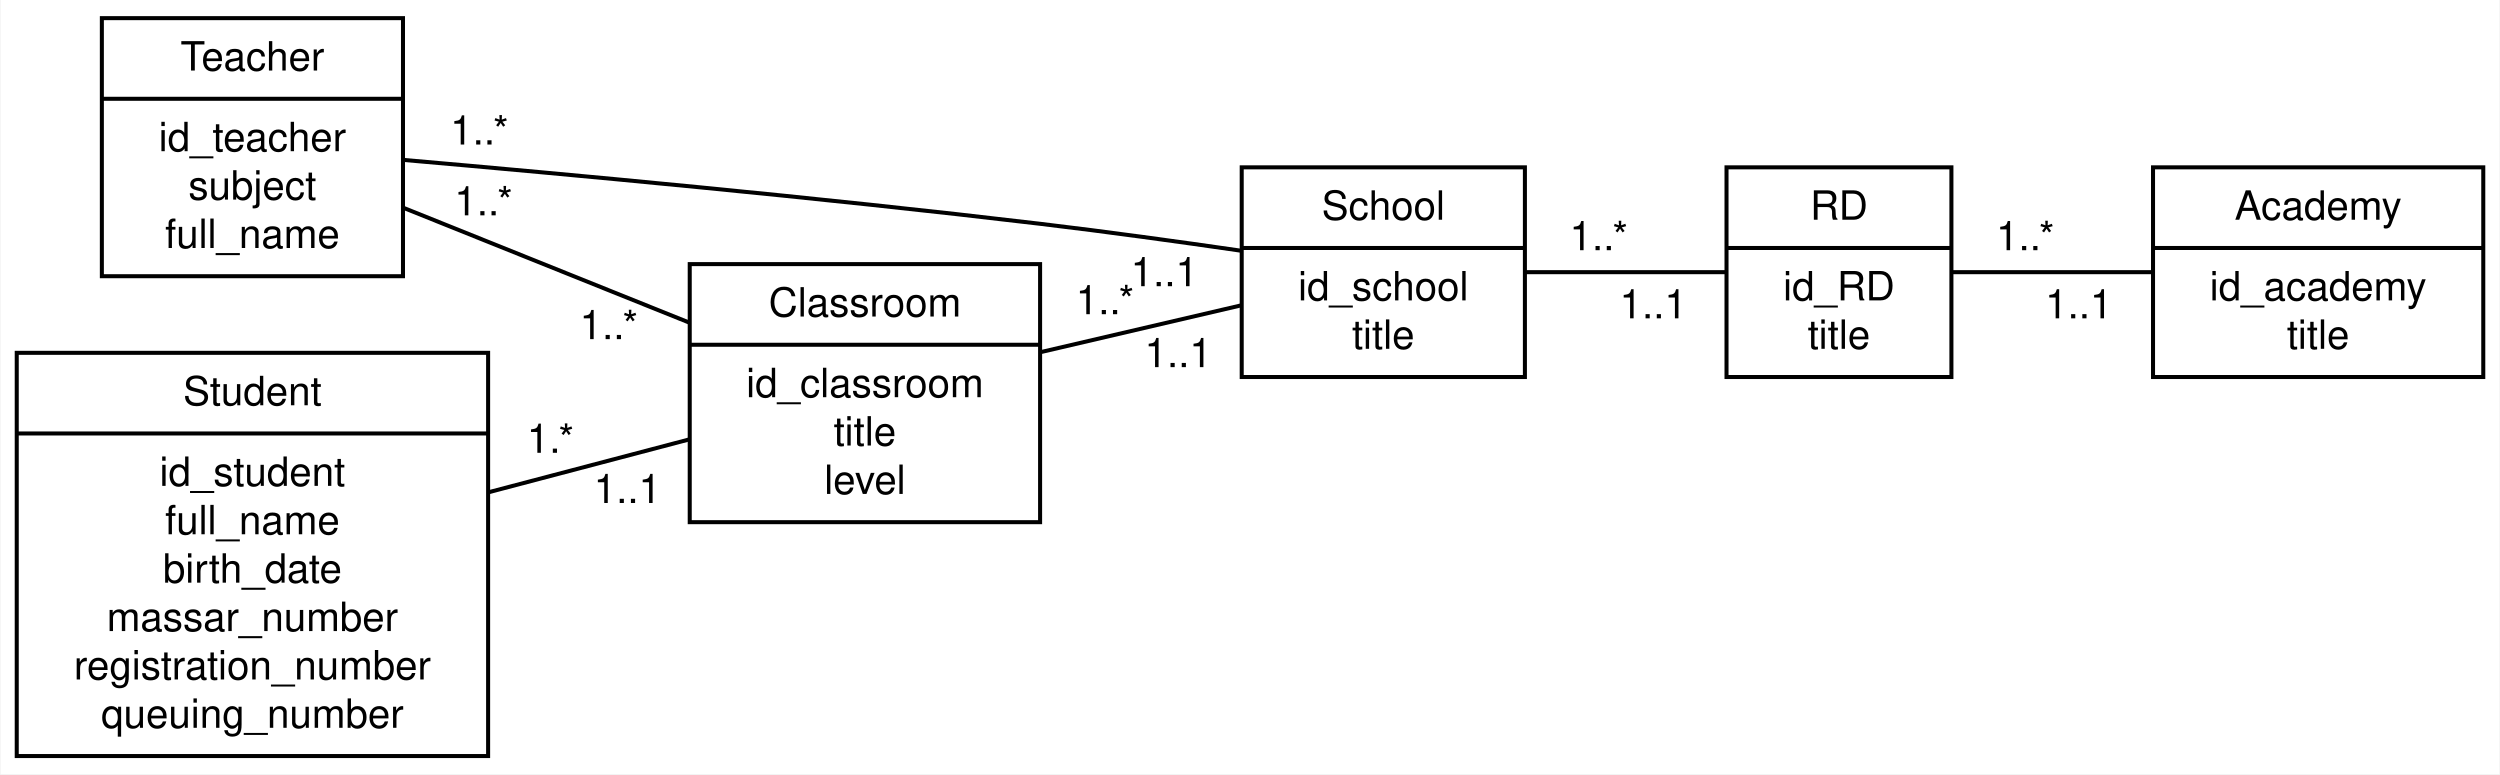
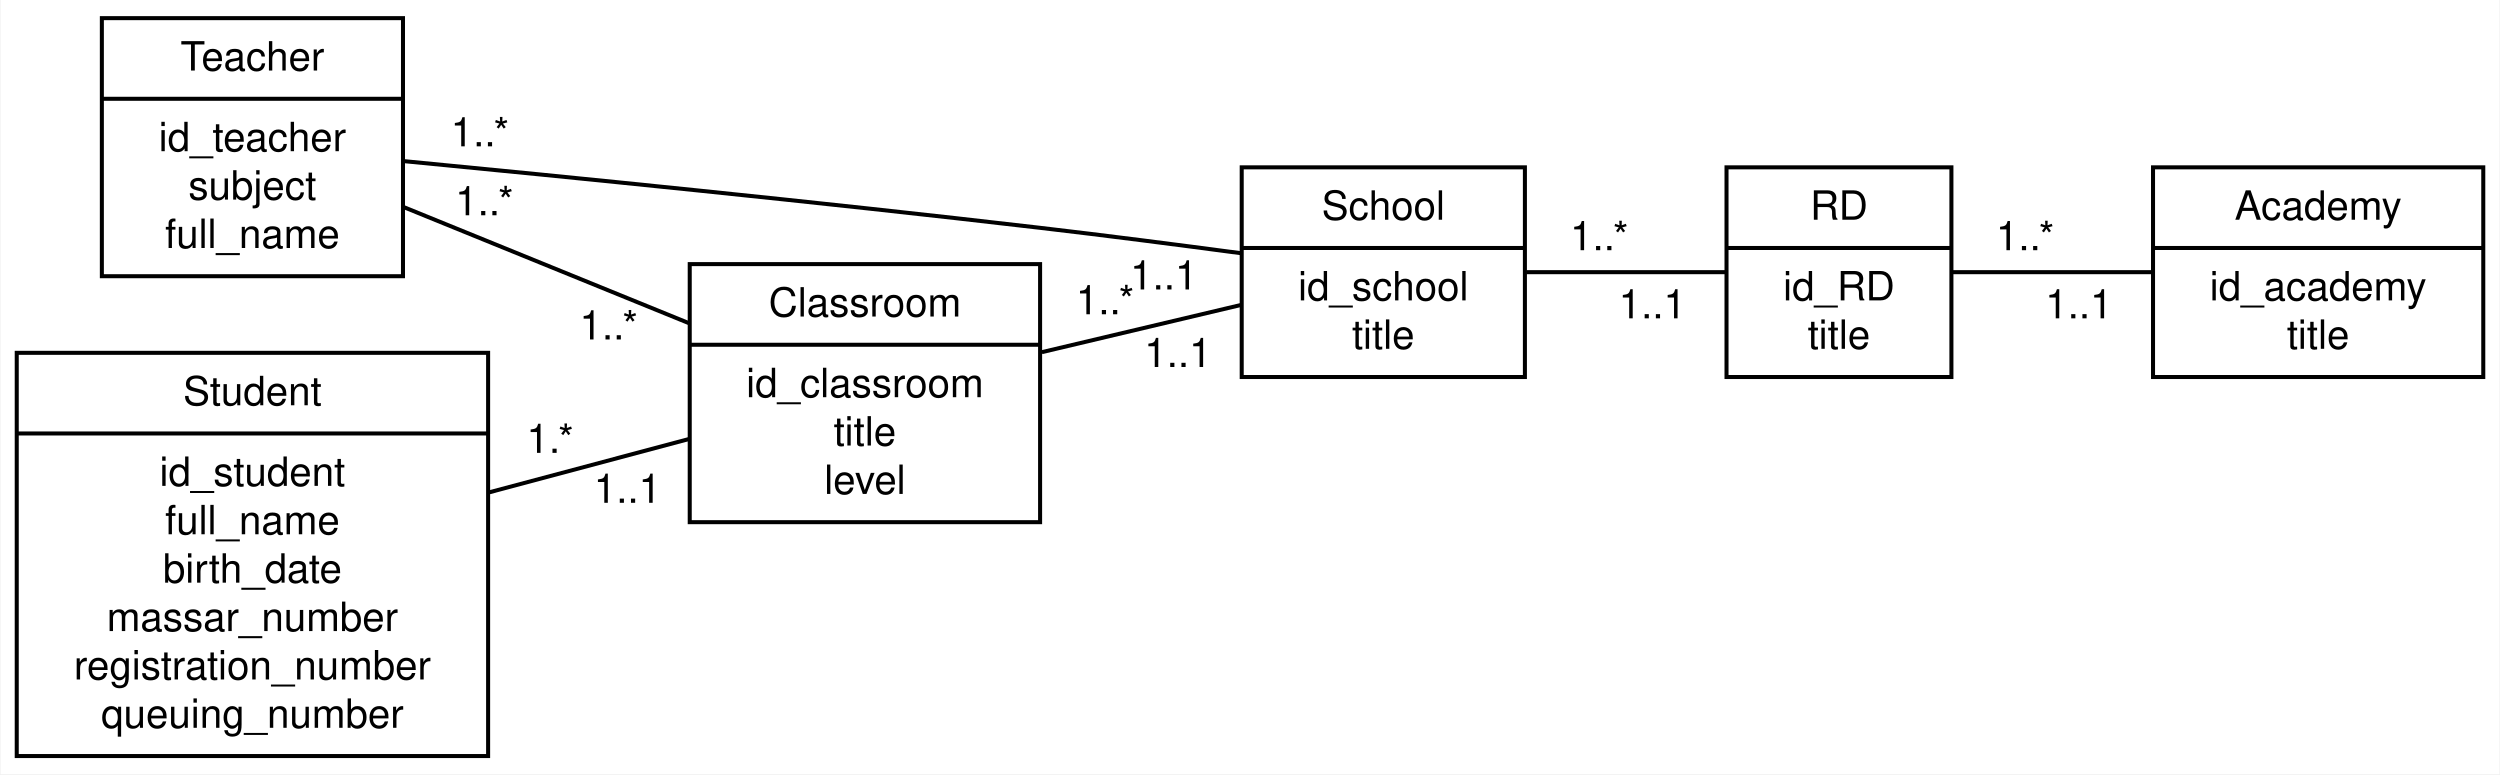
<svg xmlns="http://www.w3.org/2000/svg" width="620pt" height="192pt" viewBox="0.00 0.00 619.70 192.00">
  <g id="graph0" class="graph" transform="scale(1 1) rotate(0) translate(4 188)">
-     <polygon fill="#ffffff" stroke="transparent" points="-4,4 -4,-188 615.703,-188 615.703,4 -4,4" />
+     <polygon fill="white" stroke="none" points="-4,4 -4,-188 615.703,-188 615.703,4 -4,4" />
    <g id="node1" class="node">
-       <polygon fill="none" stroke="#000000" points="529.801,-94.5 529.801,-146.5 611.703,-146.5 611.703,-94.5 529.801,-94.5" />
-       <text text-anchor="middle" x="570.752" y="-133.5" font-family="Helvetica,sans-Serif" font-size="10.00" fill="#000000">Academy</text>
-       <polyline fill="none" stroke="#000000" points="529.801,-126.5 611.703,-126.5 " />
-       <text text-anchor="middle" x="570.752" y="-113.5" font-family="Helvetica,sans-Serif" font-size="10.00" fill="#000000">id_academy</text>
-       <text text-anchor="middle" x="570.752" y="-101.5" font-family="Helvetica,sans-Serif" font-size="10.00" fill="#000000">title</text>
+       <polygon fill="none" stroke="black" points="529.801,-94.5 529.801,-146.5 611.703,-146.5 611.703,-94.5 529.801,-94.5" />
+       <text text-anchor="middle" x="570.752" y="-133.5" font-family="Helvetica,sans-Serif" font-size="10.00">Academy</text>
+       <polyline fill="none" stroke="black" points="529.801,-126.5 611.703,-126.5 " />
+       <text text-anchor="middle" x="570.752" y="-113.5" font-family="Helvetica,sans-Serif" font-size="10.00">id_academy</text>
+       <text text-anchor="middle" x="570.752" y="-101.5" font-family="Helvetica,sans-Serif" font-size="10.00">title</text>
    </g>
    <g id="node2" class="node">
-       <polygon fill="none" stroke="#000000" points="424.026,-94.5 424.026,-146.5 479.801,-146.5 479.801,-94.5 424.026,-94.5" />
-       <text text-anchor="middle" x="451.913" y="-133.5" font-family="Helvetica,sans-Serif" font-size="10.00" fill="#000000">RD</text>
-       <polyline fill="none" stroke="#000000" points="424.026,-126.5 479.801,-126.5 " />
-       <text text-anchor="middle" x="451.913" y="-113.5" font-family="Helvetica,sans-Serif" font-size="10.00" fill="#000000">id_RD</text>
-       <text text-anchor="middle" x="451.913" y="-101.5" font-family="Helvetica,sans-Serif" font-size="10.00" fill="#000000">title</text>
+       <polygon fill="none" stroke="black" points="424.026,-94.5 424.026,-146.5 479.801,-146.5 479.801,-94.5 424.026,-94.5" />
+       <text text-anchor="middle" x="451.913" y="-133.5" font-family="Helvetica,sans-Serif" font-size="10.00">RD</text>
+       <polyline fill="none" stroke="black" points="424.026,-126.5 479.801,-126.5 " />
+       <text text-anchor="middle" x="451.913" y="-113.5" font-family="Helvetica,sans-Serif" font-size="10.00">id_RD</text>
+       <text text-anchor="middle" x="451.913" y="-101.5" font-family="Helvetica,sans-Serif" font-size="10.00">title</text>
    </g>
    <g id="edge1" class="edge">
-       <path fill="none" stroke="#000000" d="M529.522,-120.5C513.164,-120.5 494.772,-120.5 479.999,-120.5" />
-       <text text-anchor="middle" x="498.125" y="-125.952" font-family="Helvetica,sans-Serif" font-size="10.00" fill="#000000">1..*</text>
-       <text text-anchor="middle" x="511.395" y="-109.048" font-family="Helvetica,sans-Serif" font-size="10.00" fill="#000000">1..1</text>
+       <path fill="none" stroke="black" d="M529.543,-120.5C513.172,-120.5 494.682,-120.5 479.966,-120.5" />
+       <text text-anchor="middle" x="498.092" y="-125.952" font-family="Helvetica,sans-Serif" font-size="10.00">1..*</text>
+       <text text-anchor="middle" x="511.417" y="-109.048" font-family="Helvetica,sans-Serif" font-size="10.00">1..1</text>
    </g>
    <g id="node3" class="node">
-       <polygon fill="none" stroke="#000000" points="303.793,-94.5 303.793,-146.5 374.026,-146.5 374.026,-94.5 303.793,-94.5" />
-       <text text-anchor="middle" x="338.909" y="-133.5" font-family="Helvetica,sans-Serif" font-size="10.00" fill="#000000">School</text>
-       <polyline fill="none" stroke="#000000" points="303.793,-126.5 374.026,-126.5 " />
-       <text text-anchor="middle" x="338.909" y="-113.5" font-family="Helvetica,sans-Serif" font-size="10.00" fill="#000000">id_school</text>
-       <text text-anchor="middle" x="338.909" y="-101.5" font-family="Helvetica,sans-Serif" font-size="10.00" fill="#000000">title</text>
+       <polygon fill="none" stroke="black" points="303.793,-94.5 303.793,-146.5 374.026,-146.5 374.026,-94.5 303.793,-94.5" />
+       <text text-anchor="middle" x="338.909" y="-133.5" font-family="Helvetica,sans-Serif" font-size="10.00">School</text>
+       <polyline fill="none" stroke="black" points="303.793,-126.5 374.026,-126.5 " />
+       <text text-anchor="middle" x="338.909" y="-113.5" font-family="Helvetica,sans-Serif" font-size="10.00">id_school</text>
+       <text text-anchor="middle" x="338.909" y="-101.5" font-family="Helvetica,sans-Serif" font-size="10.00">title</text>
    </g>
    <g id="edge2" class="edge">
-       <path fill="none" stroke="#000000" d="M423.98,-120.5C408.947,-120.5 390.254,-120.5 374.222,-120.5" />
-       <text text-anchor="middle" x="392.348" y="-125.952" font-family="Helvetica,sans-Serif" font-size="10.00" fill="#000000">1..*</text>
-       <text text-anchor="middle" x="405.854" y="-109.048" font-family="Helvetica,sans-Serif" font-size="10.00" fill="#000000">1..1</text>
+       <path fill="none" stroke="black" d="M423.759,-120.5C408.868,-120.5 390.256,-120.5 374.352,-120.5" />
+       <text text-anchor="middle" x="392.478" y="-125.952" font-family="Helvetica,sans-Serif" font-size="10.00">1..*</text>
+       <text text-anchor="middle" x="405.633" y="-109.048" font-family="Helvetica,sans-Serif" font-size="10.00">1..1</text>
    </g>
    <g id="node4" class="node">
-       <polygon fill="none" stroke="#000000" points="166.902,-58.5 166.902,-122.5 253.793,-122.5 253.793,-58.5 166.902,-58.5" />
-       <text text-anchor="middle" x="210.347" y="-109.5" font-family="Helvetica,sans-Serif" font-size="10.00" fill="#000000">Classroom</text>
-       <polyline fill="none" stroke="#000000" points="166.902,-102.5 253.793,-102.5 " />
-       <text text-anchor="middle" x="210.347" y="-89.5" font-family="Helvetica,sans-Serif" font-size="10.00" fill="#000000">id_classroom</text>
-       <text text-anchor="middle" x="210.347" y="-77.5" font-family="Helvetica,sans-Serif" font-size="10.00" fill="#000000">title</text>
-       <text text-anchor="middle" x="210.347" y="-65.5" font-family="Helvetica,sans-Serif" font-size="10.00" fill="#000000">level</text>
+       <polygon fill="none" stroke="black" points="166.902,-58.5 166.902,-122.5 253.793,-122.5 253.793,-58.5 166.902,-58.5" />
+       <text text-anchor="middle" x="210.347" y="-109.5" font-family="Helvetica,sans-Serif" font-size="10.00">Classroom</text>
+       <polyline fill="none" stroke="black" points="166.902,-102.5 253.793,-102.5 " />
+       <text text-anchor="middle" x="210.347" y="-89.5" font-family="Helvetica,sans-Serif" font-size="10.00">id_classroom</text>
+       <text text-anchor="middle" x="210.347" y="-77.5" font-family="Helvetica,sans-Serif" font-size="10.00">title</text>
+       <text text-anchor="middle" x="210.347" y="-65.5" font-family="Helvetica,sans-Serif" font-size="10.00">level</text>
    </g>
    <g id="edge3" class="edge">
-       <path fill="none" stroke="#000000" d="M303.779,-112.302C288.464,-108.729 270.348,-104.501 254.164,-100.725" />
-       <text text-anchor="middle" x="269.896" y="-110.075" font-family="Helvetica,sans-Serif" font-size="10.00" fill="#000000">1..*</text>
-       <text text-anchor="middle" x="288.048" y="-96.952" font-family="Helvetica,sans-Serif" font-size="10.00" fill="#000000">1..1</text>
+       <path fill="none" stroke="black" d="M303.66,-112.382C288.433,-108.772 270.343,-104.484 254.229,-100.664" />
+       <text text-anchor="middle" x="269.917" y="-110.07" font-family="Helvetica,sans-Serif" font-size="10.00">1..*</text>
+       <text text-anchor="middle" x="287.972" y="-96.976" font-family="Helvetica,sans-Serif" font-size="10.00">1..1</text>
    </g>
    <g id="node5" class="node">
-       <polygon fill="none" stroke="#000000" points="21.11,-119.5 21.11,-183.5 95.791,-183.5 95.791,-119.5 21.11,-119.5" />
-       <text text-anchor="middle" x="58.451" y="-170.5" font-family="Helvetica,sans-Serif" font-size="10.00" fill="#000000">Teacher</text>
-       <polyline fill="none" stroke="#000000" points="21.11,-163.5 95.791,-163.5 " />
-       <text text-anchor="middle" x="58.451" y="-150.5" font-family="Helvetica,sans-Serif" font-size="10.00" fill="#000000">id_teacher</text>
-       <text text-anchor="middle" x="58.451" y="-138.5" font-family="Helvetica,sans-Serif" font-size="10.00" fill="#000000">subject</text>
-       <text text-anchor="middle" x="58.451" y="-126.5" font-family="Helvetica,sans-Serif" font-size="10.00" fill="#000000">full_name</text>
+       <polygon fill="none" stroke="black" points="21.11,-119.5 21.11,-183.5 95.791,-183.5 95.791,-119.5 21.11,-119.5" />
+       <text text-anchor="middle" x="58.451" y="-170.5" font-family="Helvetica,sans-Serif" font-size="10.00">Teacher</text>
+       <polyline fill="none" stroke="black" points="21.11,-163.5 95.791,-163.5 " />
+       <text text-anchor="middle" x="58.451" y="-150.5" font-family="Helvetica,sans-Serif" font-size="10.00">id_teacher</text>
+       <text text-anchor="middle" x="58.451" y="-138.5" font-family="Helvetica,sans-Serif" font-size="10.00">subject</text>
+       <text text-anchor="middle" x="58.451" y="-126.5" font-family="Helvetica,sans-Serif" font-size="10.00">full_name</text>
    </g>
    <g id="edge4" class="edge">
-       <path fill="none" stroke="#000000" d="M166.82,-107.98C144.377,-116.993 117.285,-127.873 95.804,-136.5" />
-       <text text-anchor="middle" x="115.774" y="-134.588" font-family="Helvetica,sans-Serif" font-size="10.00" fill="#000000">1..*</text>
-       <text text-anchor="middle" x="146.85" y="-103.892" font-family="Helvetica,sans-Serif" font-size="10.00" fill="#000000">1..*</text>
+       <path fill="none" stroke="black" d="M166.794,-107.817C144.463,-116.905 117.381,-127.926 96.006,-136.624" />
+       <text text-anchor="middle" x="115.981" y="-134.621" font-family="Helvetica,sans-Serif" font-size="10.00">1..*</text>
+       <text text-anchor="middle" x="146.819" y="-103.82" font-family="Helvetica,sans-Serif" font-size="10.00">1..*</text>
    </g>
    <g id="node6" class="node">
-       <polygon fill="none" stroke="#000000" points="0,-.5 0,-100.5 116.902,-100.5 116.902,-.5 0,-.5" />
-       <text text-anchor="middle" x="58.451" y="-87.5" font-family="Helvetica,sans-Serif" font-size="10.00" fill="#000000">Student</text>
-       <polyline fill="none" stroke="#000000" points="0,-80.5 116.902,-80.5 " />
-       <text text-anchor="middle" x="58.451" y="-67.5" font-family="Helvetica,sans-Serif" font-size="10.00" fill="#000000">id_student</text>
-       <text text-anchor="middle" x="58.451" y="-55.5" font-family="Helvetica,sans-Serif" font-size="10.00" fill="#000000">full_name</text>
-       <text text-anchor="middle" x="58.451" y="-43.5" font-family="Helvetica,sans-Serif" font-size="10.00" fill="#000000">birth_date</text>
-       <text text-anchor="middle" x="58.451" y="-31.5" font-family="Helvetica,sans-Serif" font-size="10.00" fill="#000000">massar_number</text>
-       <text text-anchor="middle" x="58.451" y="-19.5" font-family="Helvetica,sans-Serif" font-size="10.00" fill="#000000">registration_number</text>
-       <text text-anchor="middle" x="58.451" y="-7.5" font-family="Helvetica,sans-Serif" font-size="10.00" fill="#000000">queuing_number</text>
+       <polygon fill="none" stroke="black" points="0,-0.5 0,-100.5 116.902,-100.5 116.902,-0.5 0,-0.5" />
+       <text text-anchor="middle" x="58.451" y="-87.5" font-family="Helvetica,sans-Serif" font-size="10.00">Student</text>
+       <polyline fill="none" stroke="black" points="0,-80.5 116.902,-80.5 " />
+       <text text-anchor="middle" x="58.451" y="-67.5" font-family="Helvetica,sans-Serif" font-size="10.00">id_student</text>
+       <text text-anchor="middle" x="58.451" y="-55.5" font-family="Helvetica,sans-Serif" font-size="10.00">full_name</text>
+       <text text-anchor="middle" x="58.451" y="-43.5" font-family="Helvetica,sans-Serif" font-size="10.00">birth_date</text>
+       <text text-anchor="middle" x="58.451" y="-31.5" font-family="Helvetica,sans-Serif" font-size="10.00">massar_number</text>
+       <text text-anchor="middle" x="58.451" y="-19.5" font-family="Helvetica,sans-Serif" font-size="10.00">registration_number</text>
+       <text text-anchor="middle" x="58.451" y="-7.5" font-family="Helvetica,sans-Serif" font-size="10.00">queuing_number</text>
    </g>
    <g id="edge5" class="edge">
-       <path fill="none" stroke="#000000" d="M166.82,-79.038C151.303,-74.951 133.563,-70.28 116.992,-65.916" />
-       <text text-anchor="middle" x="132.368" y="-75.706" font-family="Helvetica,sans-Serif" font-size="10.00" fill="#000000">1.*</text>
-       <text text-anchor="middle" x="151.444" y="-63.248" font-family="Helvetica,sans-Serif" font-size="10.00" fill="#000000">1..1</text>
+       <path fill="none" stroke="black" d="M166.794,-79.145C151.301,-75.01 133.521,-70.266 116.946,-65.843" />
+       <text text-anchor="middle" x="132.28" y="-75.683" font-family="Helvetica,sans-Serif" font-size="10.00">1.*</text>
+       <text text-anchor="middle" x="151.46" y="-63.305" font-family="Helvetica,sans-Serif" font-size="10.00">1..1</text>
    </g>
    <g id="edge6" class="edge">
-       <path fill="none" stroke="#000000" d="M95.951,-148.336C135.315,-144.901 198.981,-139.026 253.793,-132.5 270.242,-130.542 288.428,-128.025 303.754,-125.803" />
-       <text text-anchor="middle" x="284.607" y="-117.024" font-family="Helvetica,sans-Serif" font-size="10.00" fill="#000000">1..1</text>
-       <text text-anchor="middle" x="114.749" y="-152.165" font-family="Helvetica,sans-Serif" font-size="10.00" fill="#000000">1..*</text>
+       <path fill="none" stroke="black" d="M96.019,-148.039C135.107,-144.269 198.88,-137.915 253.793,-131.5 270.177,-129.586 288.325,-127.241 303.558,-125.209" />
+       <text text-anchor="middle" x="284.477" y="-116.218" font-family="Helvetica,sans-Serif" font-size="10.00">1..1</text>
+       <text text-anchor="middle" x="114.876" y="-151.702" font-family="Helvetica,sans-Serif" font-size="10.00">1..*</text>
    </g>
  </g>
</svg>
